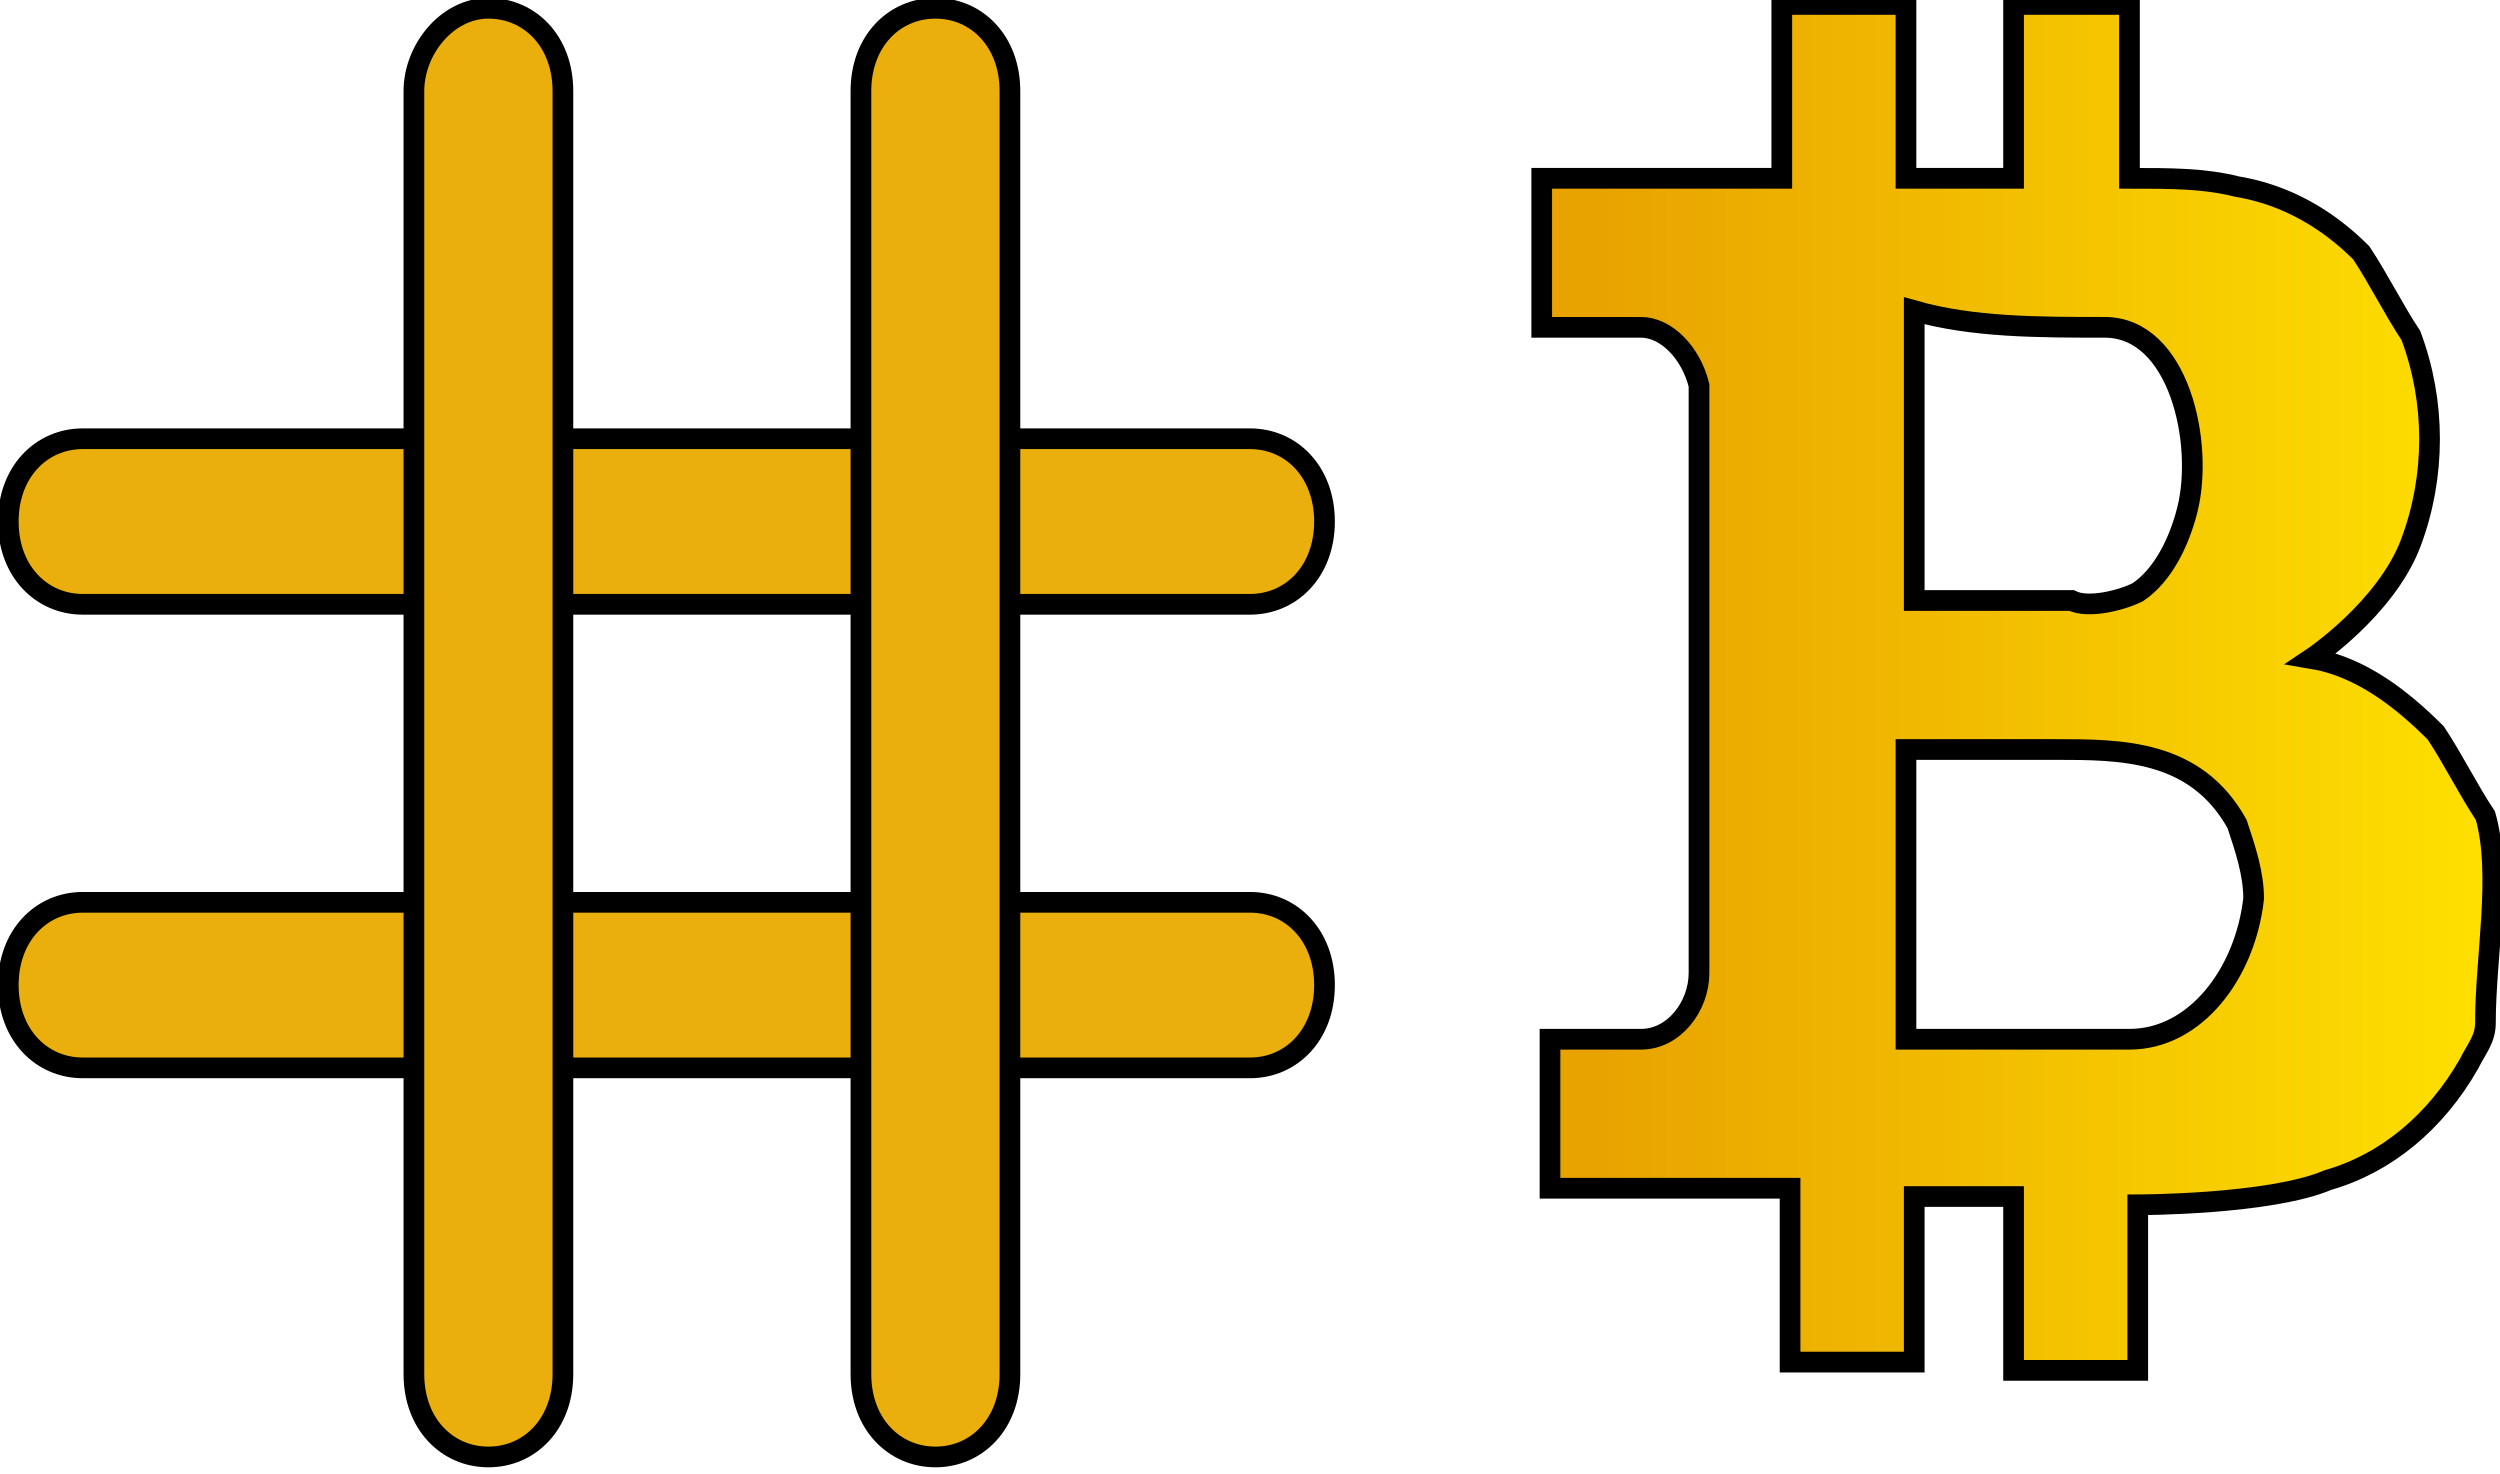
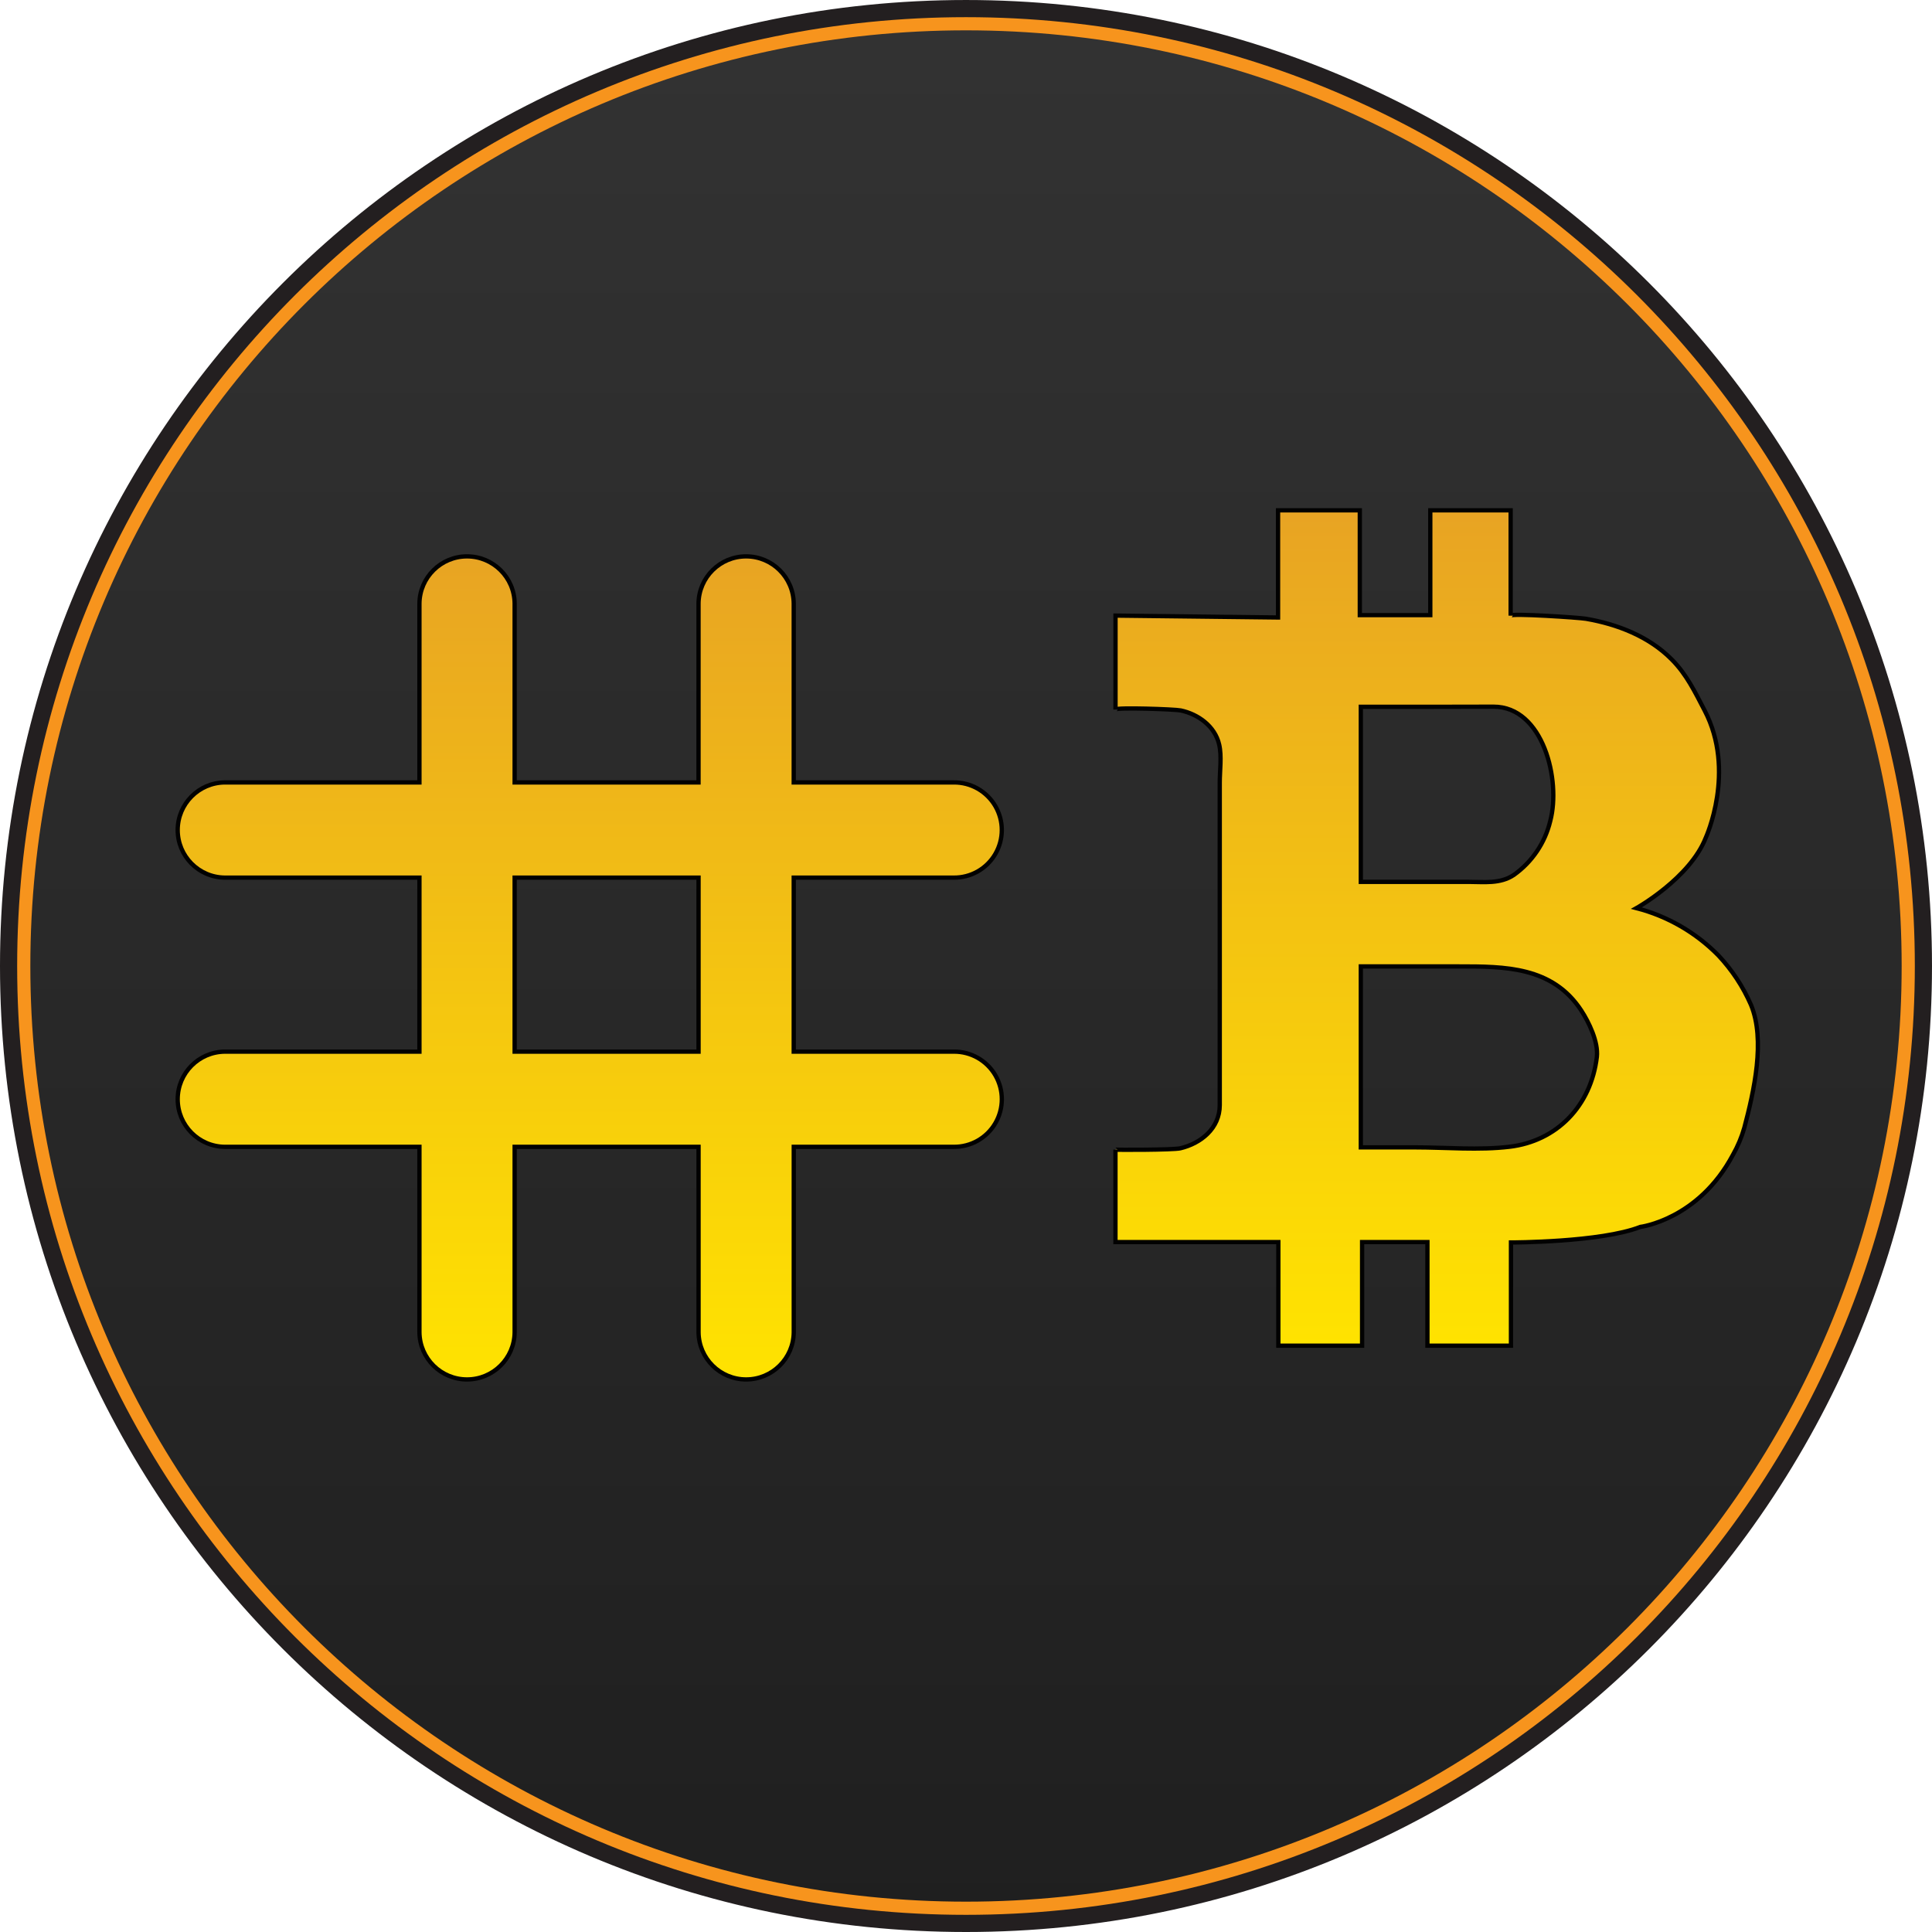
- <svg xmlns="http://www.w3.org/2000/svg" version="1.1" id="Layer_1" x="0px" y="0px" viewBox="0 0 30.2 17.8" style="enable-background:new 0 0 30.2 17.8;" xml:space="preserve">
-   <style type="text/css">
- 	.st0{fill:#EAAE0D;stroke:#000000;stroke-width:0.25;}
- 	.st1{fill:url(#Path_91_1_);stroke:#000000;stroke-width:0.25;stroke-miterlimit:10;}
- </style>
-   <path id="Path_92" class="st0" d="M16,6.3L16,6.3c0-0.6-0.4-1-0.9-1H1c-0.5,0-0.9,0.4-0.9,1l0,0c0,0.6,0.4,1,0.9,1h14.1  C15.6,7.3,16,6.9,16,6.3z" />
-   <path id="Path_93" class="st0" d="M16,11.9L16,11.9c0-0.6-0.4-1-0.9-1H1c-0.5,0-0.9,0.4-0.9,1l0,0c0,0.6,0.4,1,0.9,1h14.1  C15.6,12.9,16,12.5,16,11.9z" />
-   <g id="Layer_1-2_1_" transform="translate(431.524 1081.254)">
-     <linearGradient id="Path_91_1_" gradientUnits="userSpaceOnUse" x1="-2363.47" y1="-1077.607" x2="-2363.13" y2="-1077.607" gradientTransform="matrix(33.617 0 0 43.414 79039.953 45710.324)">
-       <stop offset="0" style="stop-color:#E9A300" />
-       <stop offset="1" style="stop-color:#FFE300" />
+ <svg xmlns="http://www.w3.org/2000/svg" xmlns:xlink="http://www.w3.org/1999/xlink" id="Layer_1" data-name="Layer 1" viewBox="0 0 337.693 337.692">
+   <defs>
+     <style>
+       .cls-1 {
+         fill: url(#linear-gradient);
+       }
+ 
+       .cls-2, .cls-3 {
+         fill: none;
+         stroke-width: 3px;
+       }
+ 
+       .cls-2 {
+         stroke: #f7941d;
+       }
+ 
+       .cls-2, .cls-3, .cls-4, .cls-5 {
+         stroke-miterlimit: 10;
+       }
+ 
+       .cls-3 {
+         stroke: #231f20;
+       }
+ 
+       .cls-4, .cls-5 {
+         stroke: #010101;
+         stroke-width: 0.75px;
+       }
+ 
+       .cls-4 {
+         fill: url(#linear-gradient-2);
+       }
+ 
+       .cls-5 {
+         fill: url(#linear-gradient-3);
+       }
+     </style>
+     <linearGradient id="linear-gradient" x1="168.846" y1="7.792" x2="168.846" y2="337.879" gradientUnits="userSpaceOnUse">
+       <stop offset="0" stop-color="#323232" />
+       <stop offset="1" stop-color="#1f1f1f" />
    </linearGradient>
-     <path id="Path_91" class="st1" d="M-401.5-1071.4c-0.2-0.3-0.4-0.7-0.6-1c-0.4-0.4-0.9-0.8-1.5-0.9c0,0,0.9-0.6,1.2-1.4   c0.3-0.8,0.3-1.7,0-2.5c-0.2-0.3-0.4-0.7-0.6-1c-0.4-0.4-0.9-0.7-1.5-0.8c-0.4-0.1-0.8-0.1-1.3-0.1v-2.1h-1.4v2.1h-1.3v-2.1h-1.5   v2.1l-2.9,0v1.8c0.4,0,0.8,0,1.2,0c0.3,0,0.6,0.3,0.7,0.7c0,0.3,0,0.5,0,0.7v6.4c0,0.4-0.3,0.8-0.7,0.8c-0.1,0-1.1,0-1.1,0v1.8h2.9   v2.1h1.5v-2h1.2v2.1h1.5v-2c0,0,1.6,0,2.3-0.3c0.7-0.2,1.3-0.7,1.7-1.4c0.1-0.2,0.2-0.3,0.2-0.5   C-401.5-1069.7-401.3-1070.7-401.5-1071.4z M-406.1-1077.3c0.9,0,1.2,1.4,1,2.2c-0.1,0.4-0.3,0.8-0.6,1c-0.2,0.1-0.6,0.2-0.8,0.1   h-1.9v-3.5C-407.7-1077.3-406.9-1077.3-406.1-1077.3z M-404.3-1070.4c-0.1,0.9-0.7,1.7-1.5,1.7c-0.6,0-1.1,0-1.7,0h-1v-3.5h1.8   c0.8,0,1.7,0,2.2,0.9C-404.4-1071-404.3-1070.7-404.3-1070.4L-404.3-1070.4z" />
-   </g>
-   <path id="Path_94" class="st0" d="M5.9,17.6L5.9,17.6c0.5,0,0.9-0.4,0.9-1V1.1c0-0.6-0.4-1-0.9-1l0,0C5.4,0.1,5,0.6,5,1.1v15.5  C5,17.2,5.4,17.6,5.9,17.6z" />
-   <path id="Path_95" class="st0" d="M11.3,17.6L11.3,17.6c0.5,0,0.9-0.4,0.9-1V1.1c0-0.6-0.4-1-0.9-1l0,0c-0.5,0-0.9,0.4-0.9,1v15.5  C10.4,17.2,10.8,17.6,11.3,17.6z" />
+     <linearGradient id="linear-gradient-2" x1="-134.327" y1="586.369" x2="-134.327" y2="585.369" gradientTransform="matrix(112.295, 0, 0, -146.01, 15335.373, 85704.914)" gradientUnits="userSpaceOnUse">
+       <stop offset="0" stop-color="#e8a423" />
+       <stop offset="1" stop-color="#ffe300" />
+     </linearGradient>
+     <linearGradient id="linear-gradient-3" x1="102.991" y1="97.158" x2="102.991" y2="241.201" gradientTransform="matrix(1, 0, 0, 1, 0, 0)" xlink:href="#linear-gradient-2" />
+   </defs>
+   <circle class="cls-1" cx="168.846" cy="168.846" r="165.044" />
+   <circle class="cls-2" cx="168.846" cy="168.846" r="165.044" />
+   <circle class="cls-3" cx="168.846" cy="168.847" r="167.346" />
+   <path class="cls-4" d="M306.045,175.62a30.172,30.172,0,0,0-5.69-8.62,30.969,30.969,0,0,0-14.32-8.27s9.33-5.22,12.11-12.29c0,0,5.35-11.65-.2-22.27-1.69-3.23-3.13-6.27-5.72-8.88-4.04-4.09-9.59-6.2-15.04-7.14-1.13-.2-13.14-1-13.14-.54V89.2H250v18.32h-12.32V89.2h-14.29v18.73l-28.41-.33v16.42c0-.41,10.43-.06,11.41.16,2.99.64,5.97,2.72,6.71,5.97.47,2.02.1,4.53.1,6.64v56.36c0,4.12-3.35,6.72-6.89,7.56-1.26.3-11.34.29-11.34.23V217.1h28.47v18.11h14.64V217.1H249.5v18.11h14.6V217.17s15.67,0,22.62-2.72c0,0,10.13-1.24,16.18-12.6a21.254,21.254,0,0,0,1.99-4.74C306.565,190.8,308.615,181.77,306.045,175.62Zm-45-52.1c8.68-.02,11.83,12.85,9.92,20a16.173,16.173,0,0,1-6.35,9.4c-2.4,1.62-5.22,1.22-7.94,1.22h-18.82v-30.6Q249.45,123.555,261.045,123.52Zm18.07,61.21c-1.03,8.62-7.04,14.73-15.26,15.71-5.38.64-11.05.11-16.47.11h-9.53V168.92h17.19c7.94,0,16.31,0,21.34,7.7C277.715,178.65,279.4,182.12,279.115,184.73Z" />
+   <path class="cls-5" d="M166.693,183.815H138.734V153.4h27.959a8.32,8.32,0,1,0,0-16.639H138.734V105.477a8.32,8.32,0,0,0-16.639,0V136.76H89.953V105.477a8.32,8.32,0,0,0-16.639,0V136.76H39.288a8.32,8.32,0,0,0,0,16.639H73.314v30.416H39.288a8.32,8.32,0,0,0,0,16.639H73.314v32.428a8.32,8.32,0,0,0,16.639,0V200.454H122.1v32.428a8.32,8.32,0,0,0,16.639,0V200.454h27.959a8.32,8.32,0,1,0,0-16.639Zm-76.74,0V153.4H122.1v30.416Z" />
</svg>
